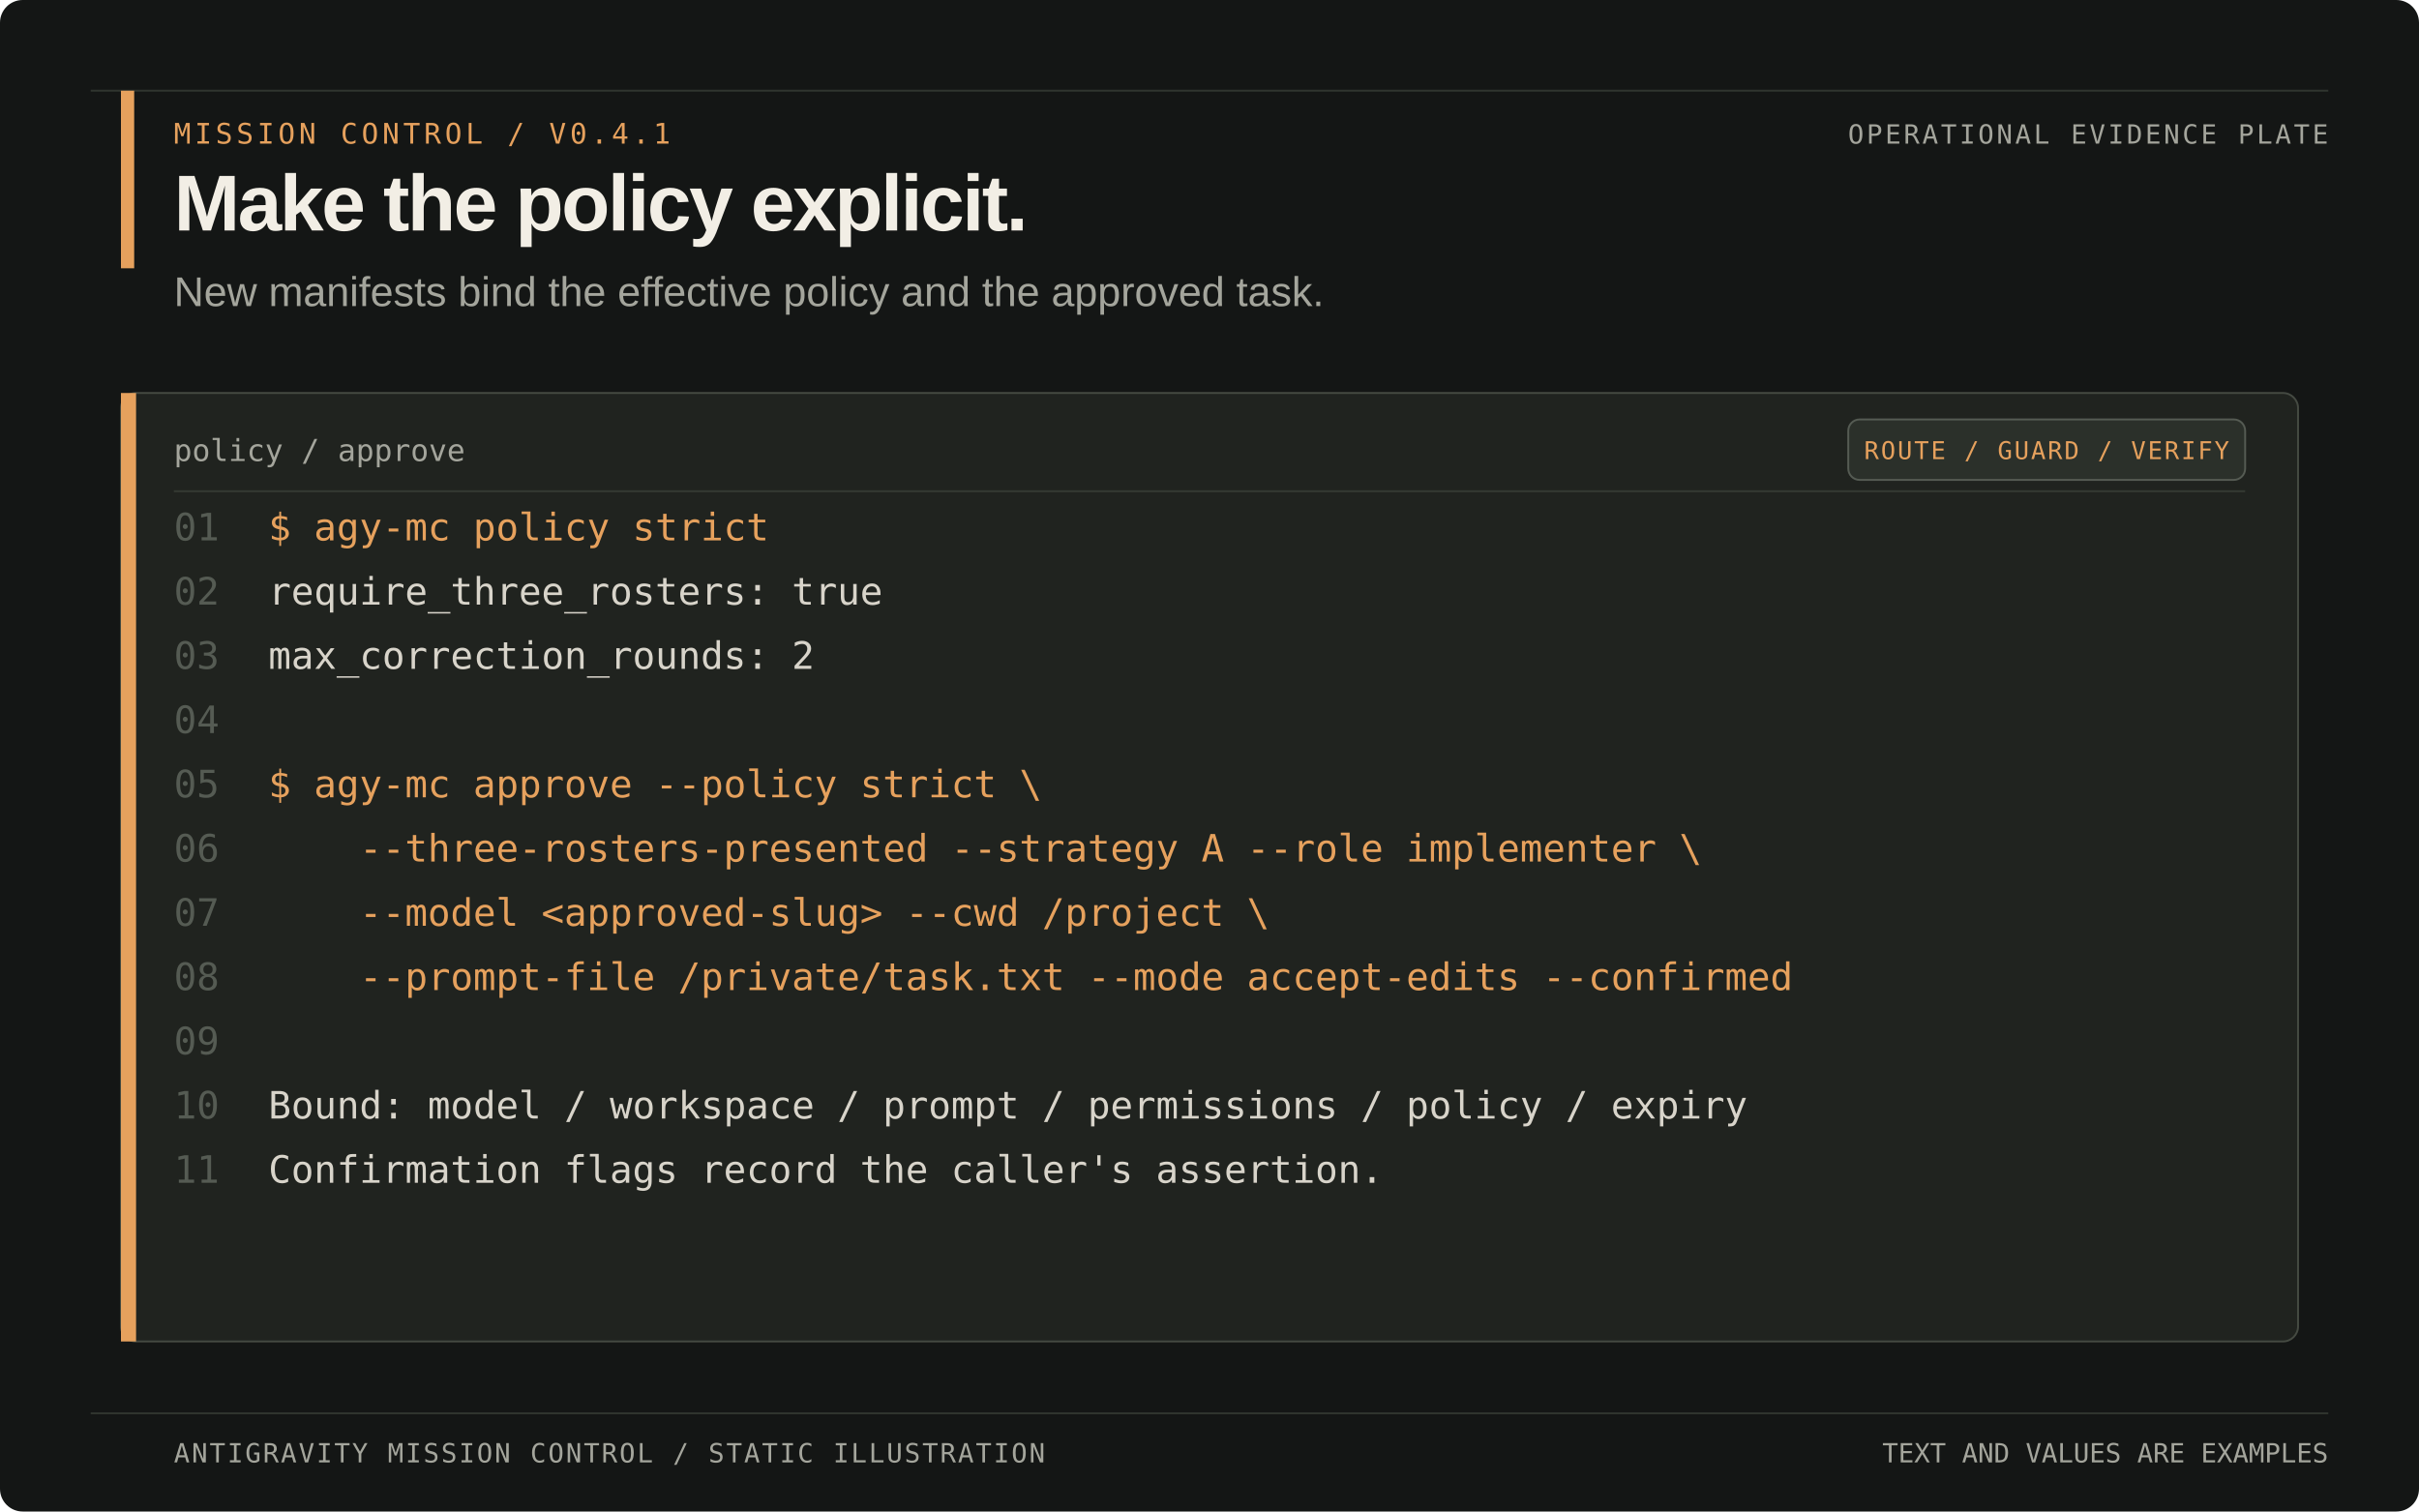
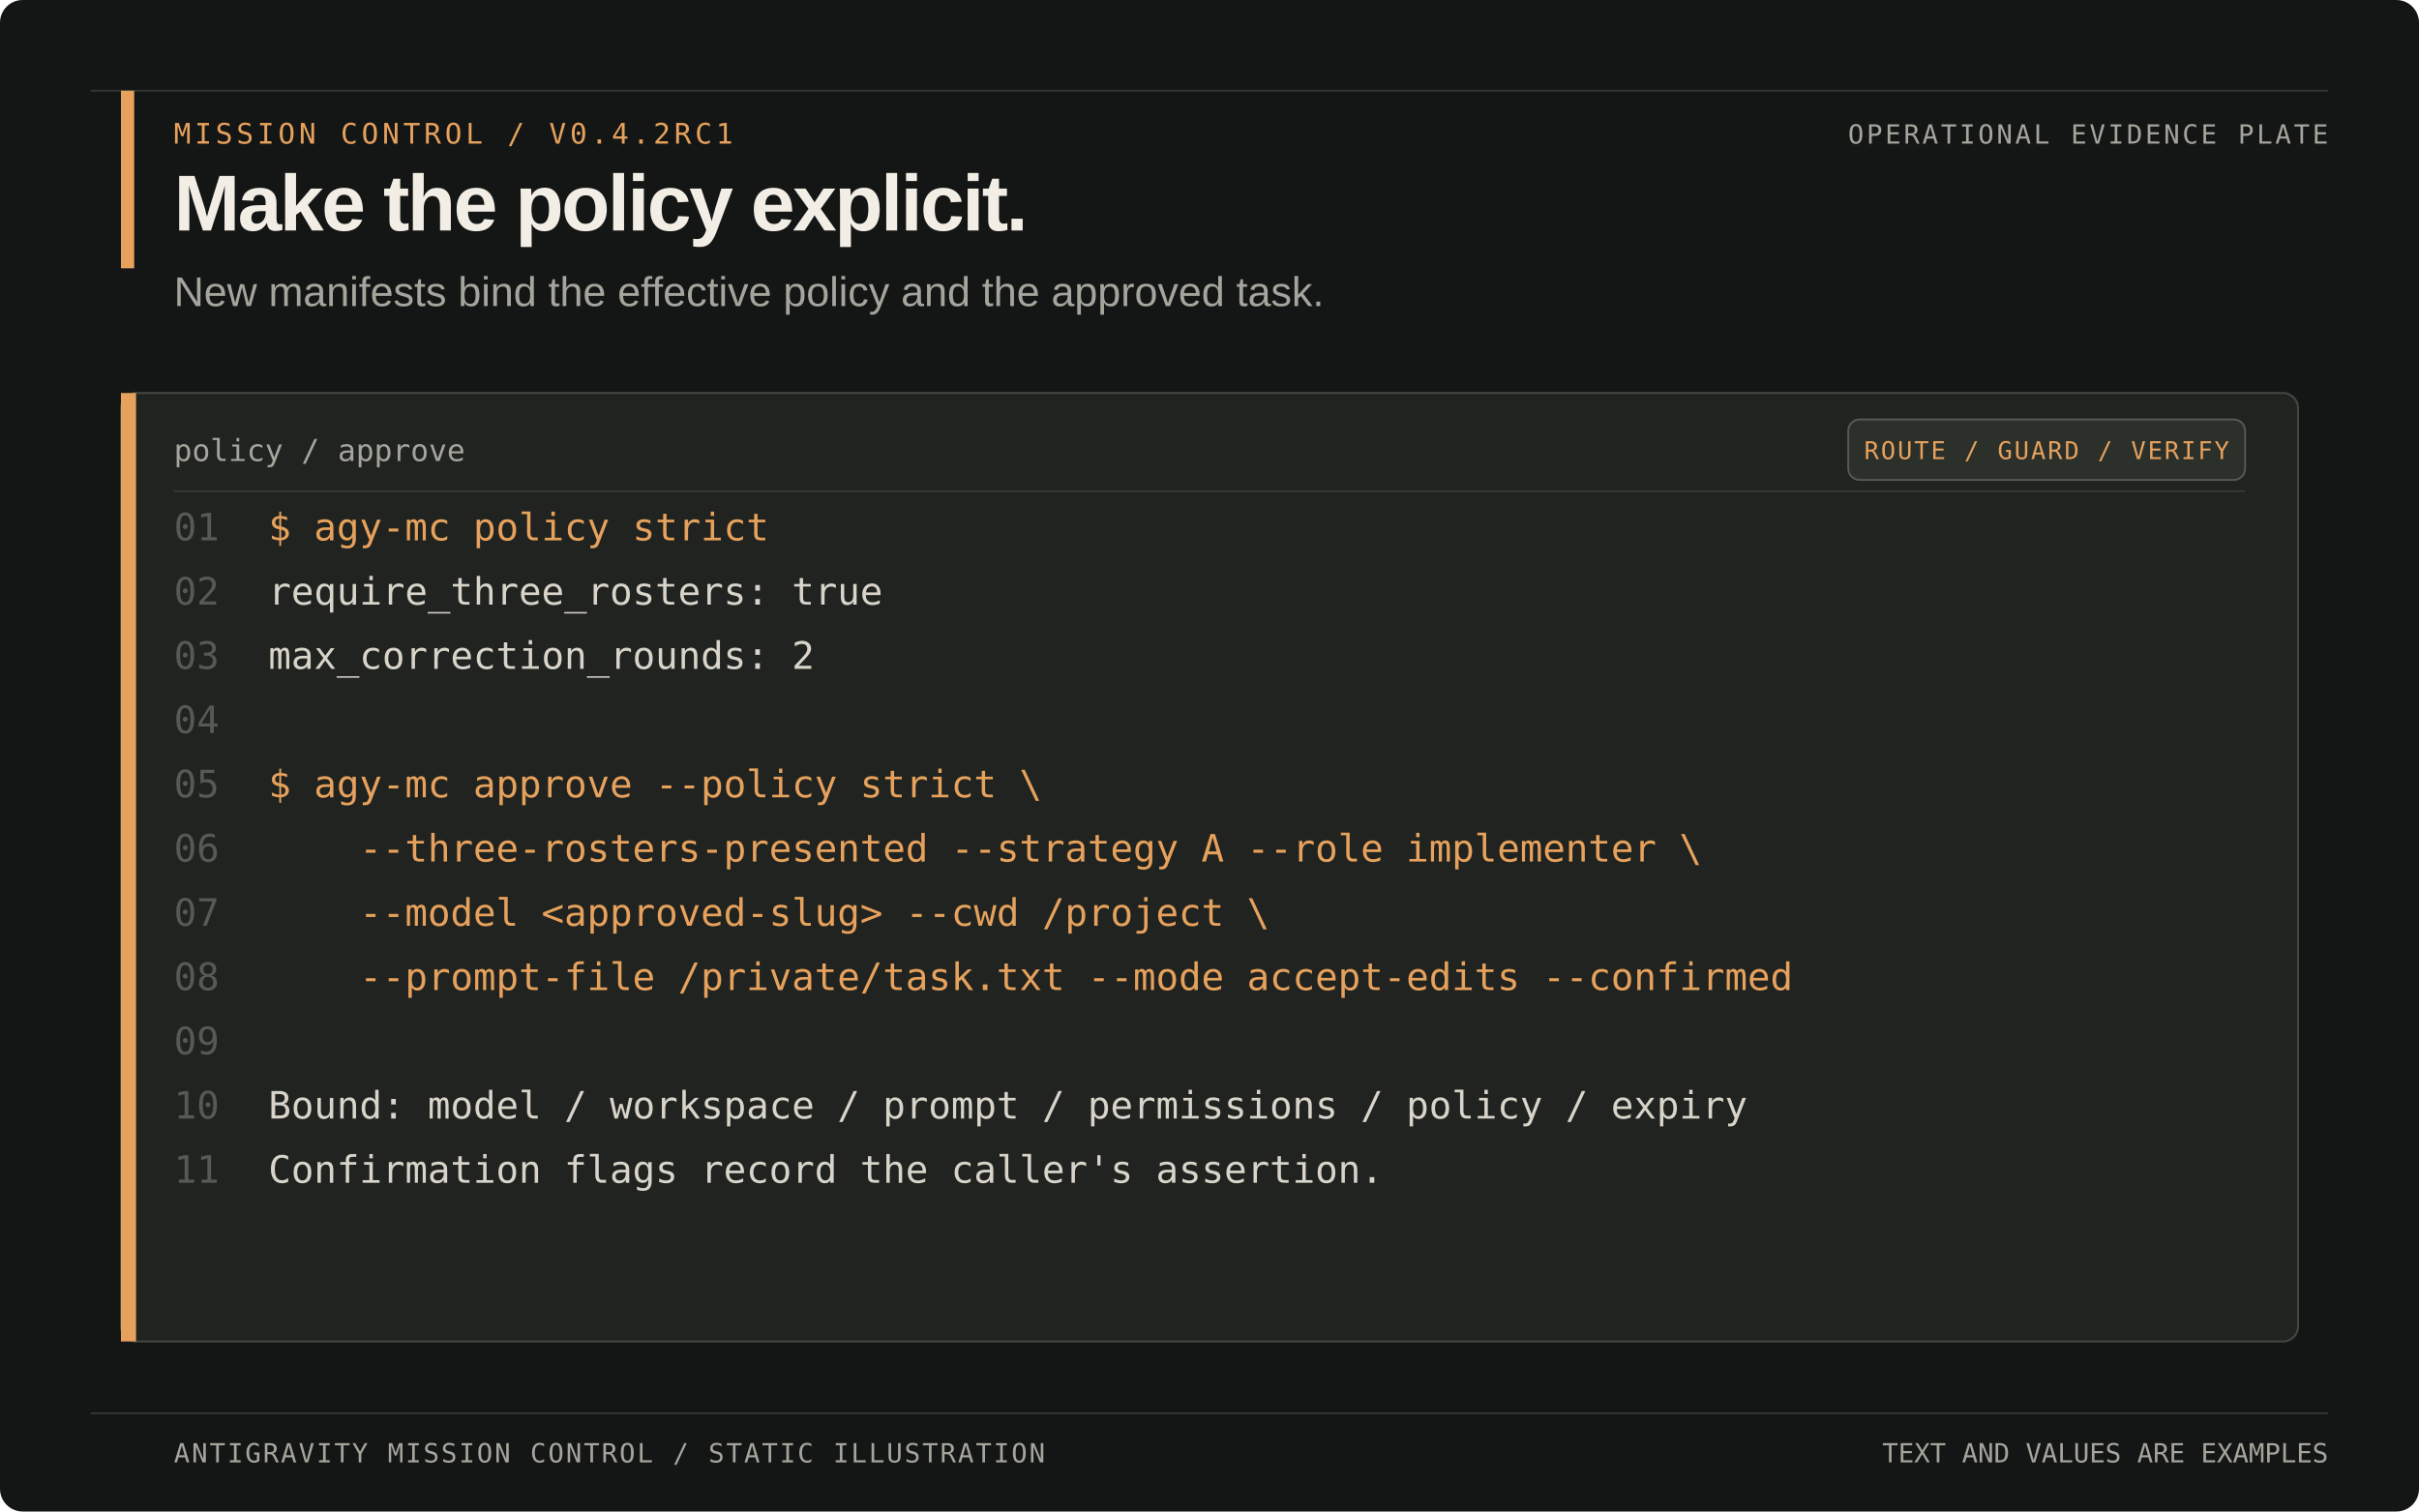
<svg xmlns="http://www.w3.org/2000/svg" width="1280" height="800" viewBox="0 0 1280 800" role="img" aria-labelledby="title desc">
  <rect width="1280" height="800" rx="12" fill="#141615" />
  <path d="M48 48H1232M48 748H1232" stroke="#30352f" />
  <rect x="64" y="48" width="7" height="94" fill="#e6a15d" />
-   <text x="92" y="76" font-family="Menlo, Consolas, monospace" font-size="15" letter-spacing="2" fill="#e6a15d">MISSION CONTROL  /  V0.4.1</text>
+   <text x="92" y="76" font-family="Menlo, Consolas, monospace" font-size="15" letter-spacing="2" fill="#e6a15d">MISSION CONTROL  /  V0.4.2RC1</text>
  <text x="92" y="122" font-family="Arial, Helvetica, sans-serif" font-size="42" font-weight="700" letter-spacing="-1.2" fill="#f2eee5">Make the policy explicit.</text>
  <text x="92" y="162" font-family="Arial, Helvetica, sans-serif" font-size="22" fill="#a4a59c">New manifests bind the effective policy and the approved task.</text>
  <text x="1232" y="76" text-anchor="end" font-family="Menlo, Consolas, monospace" font-size="14" letter-spacing="1.4" fill="#a4a59c">OPERATIONAL EVIDENCE PLATE</text>
  <rect x="64" y="208" width="1152" height="502" rx="8" fill="#20231f" stroke="#454a42" />
  <rect x="64" y="208" width="8" height="502" fill="#e6a15d" />
  <text x="92" y="244" font-family="Menlo, Consolas, monospace" font-size="16" fill="#a4a59c">policy / approve</text>
  <rect x="978" y="222" width="210" height="32" rx="6" fill="#2b302a" stroke="#555b53" />
  <text x="1083" y="243" text-anchor="middle" font-family="Menlo, Consolas, monospace" font-size="13" letter-spacing="1" fill="#e6a15d">ROUTE / GUARD / VERIFY</text>
  <path d="M92 260H1188" stroke="#343a33" />
  <g xml:space="preserve" font-family="Menlo, Consolas, monospace" font-size="20">
    <text x="92" y="286" fill="#555b53">01</text>
    <text x="142" y="286" fill="#e6a15d">$ agy-mc policy strict</text>
    <text x="92" y="320" fill="#555b53">02</text>
    <text x="142" y="320" fill="#d8d4ca">require_three_rosters: true</text>
    <text x="92" y="354" fill="#555b53">03</text>
    <text x="142" y="354" fill="#d8d4ca">max_correction_rounds: 2</text>
    <text x="92" y="388" fill="#555b53">04</text>
    <text x="142" y="388" fill="#d8d4ca" />
    <text x="92" y="422" fill="#555b53">05</text>
    <text x="142" y="422" fill="#e6a15d">$ agy-mc approve --policy strict \</text>
    <text x="92" y="456" fill="#555b53">06</text>
    <text x="142" y="456" fill="#e6a15d">    --three-rosters-presented --strategy A --role implementer \</text>
    <text x="92" y="490" fill="#555b53">07</text>
    <text x="142" y="490" fill="#e6a15d">    --model &lt;approved-slug&gt; --cwd /project \</text>
    <text x="92" y="524" fill="#555b53">08</text>
    <text x="142" y="524" fill="#e6a15d">    --prompt-file /private/task.txt --mode accept-edits --confirmed</text>
    <text x="92" y="558" fill="#555b53">09</text>
    <text x="142" y="558" fill="#d8d4ca" />
    <text x="92" y="592" fill="#555b53">10</text>
    <text x="142" y="592" fill="#d8d4ca">Bound: model / workspace / prompt / permissions / policy / expiry</text>
    <text x="92" y="626" fill="#555b53">11</text>
    <text x="142" y="626" fill="#d8d4ca">Confirmation flags record the caller's assertion.</text>
  </g>
  <text x="92" y="774" font-family="Menlo, Consolas, monospace" font-size="14" letter-spacing="1" fill="#a4a59c">ANTIGRAVITY MISSION CONTROL  /  STATIC ILLUSTRATION</text>
  <text x="1232" y="774" text-anchor="end" font-family="Menlo, Consolas, monospace" font-size="14" fill="#a4a59c">TEXT AND VALUES ARE EXAMPLES</text>
</svg>
